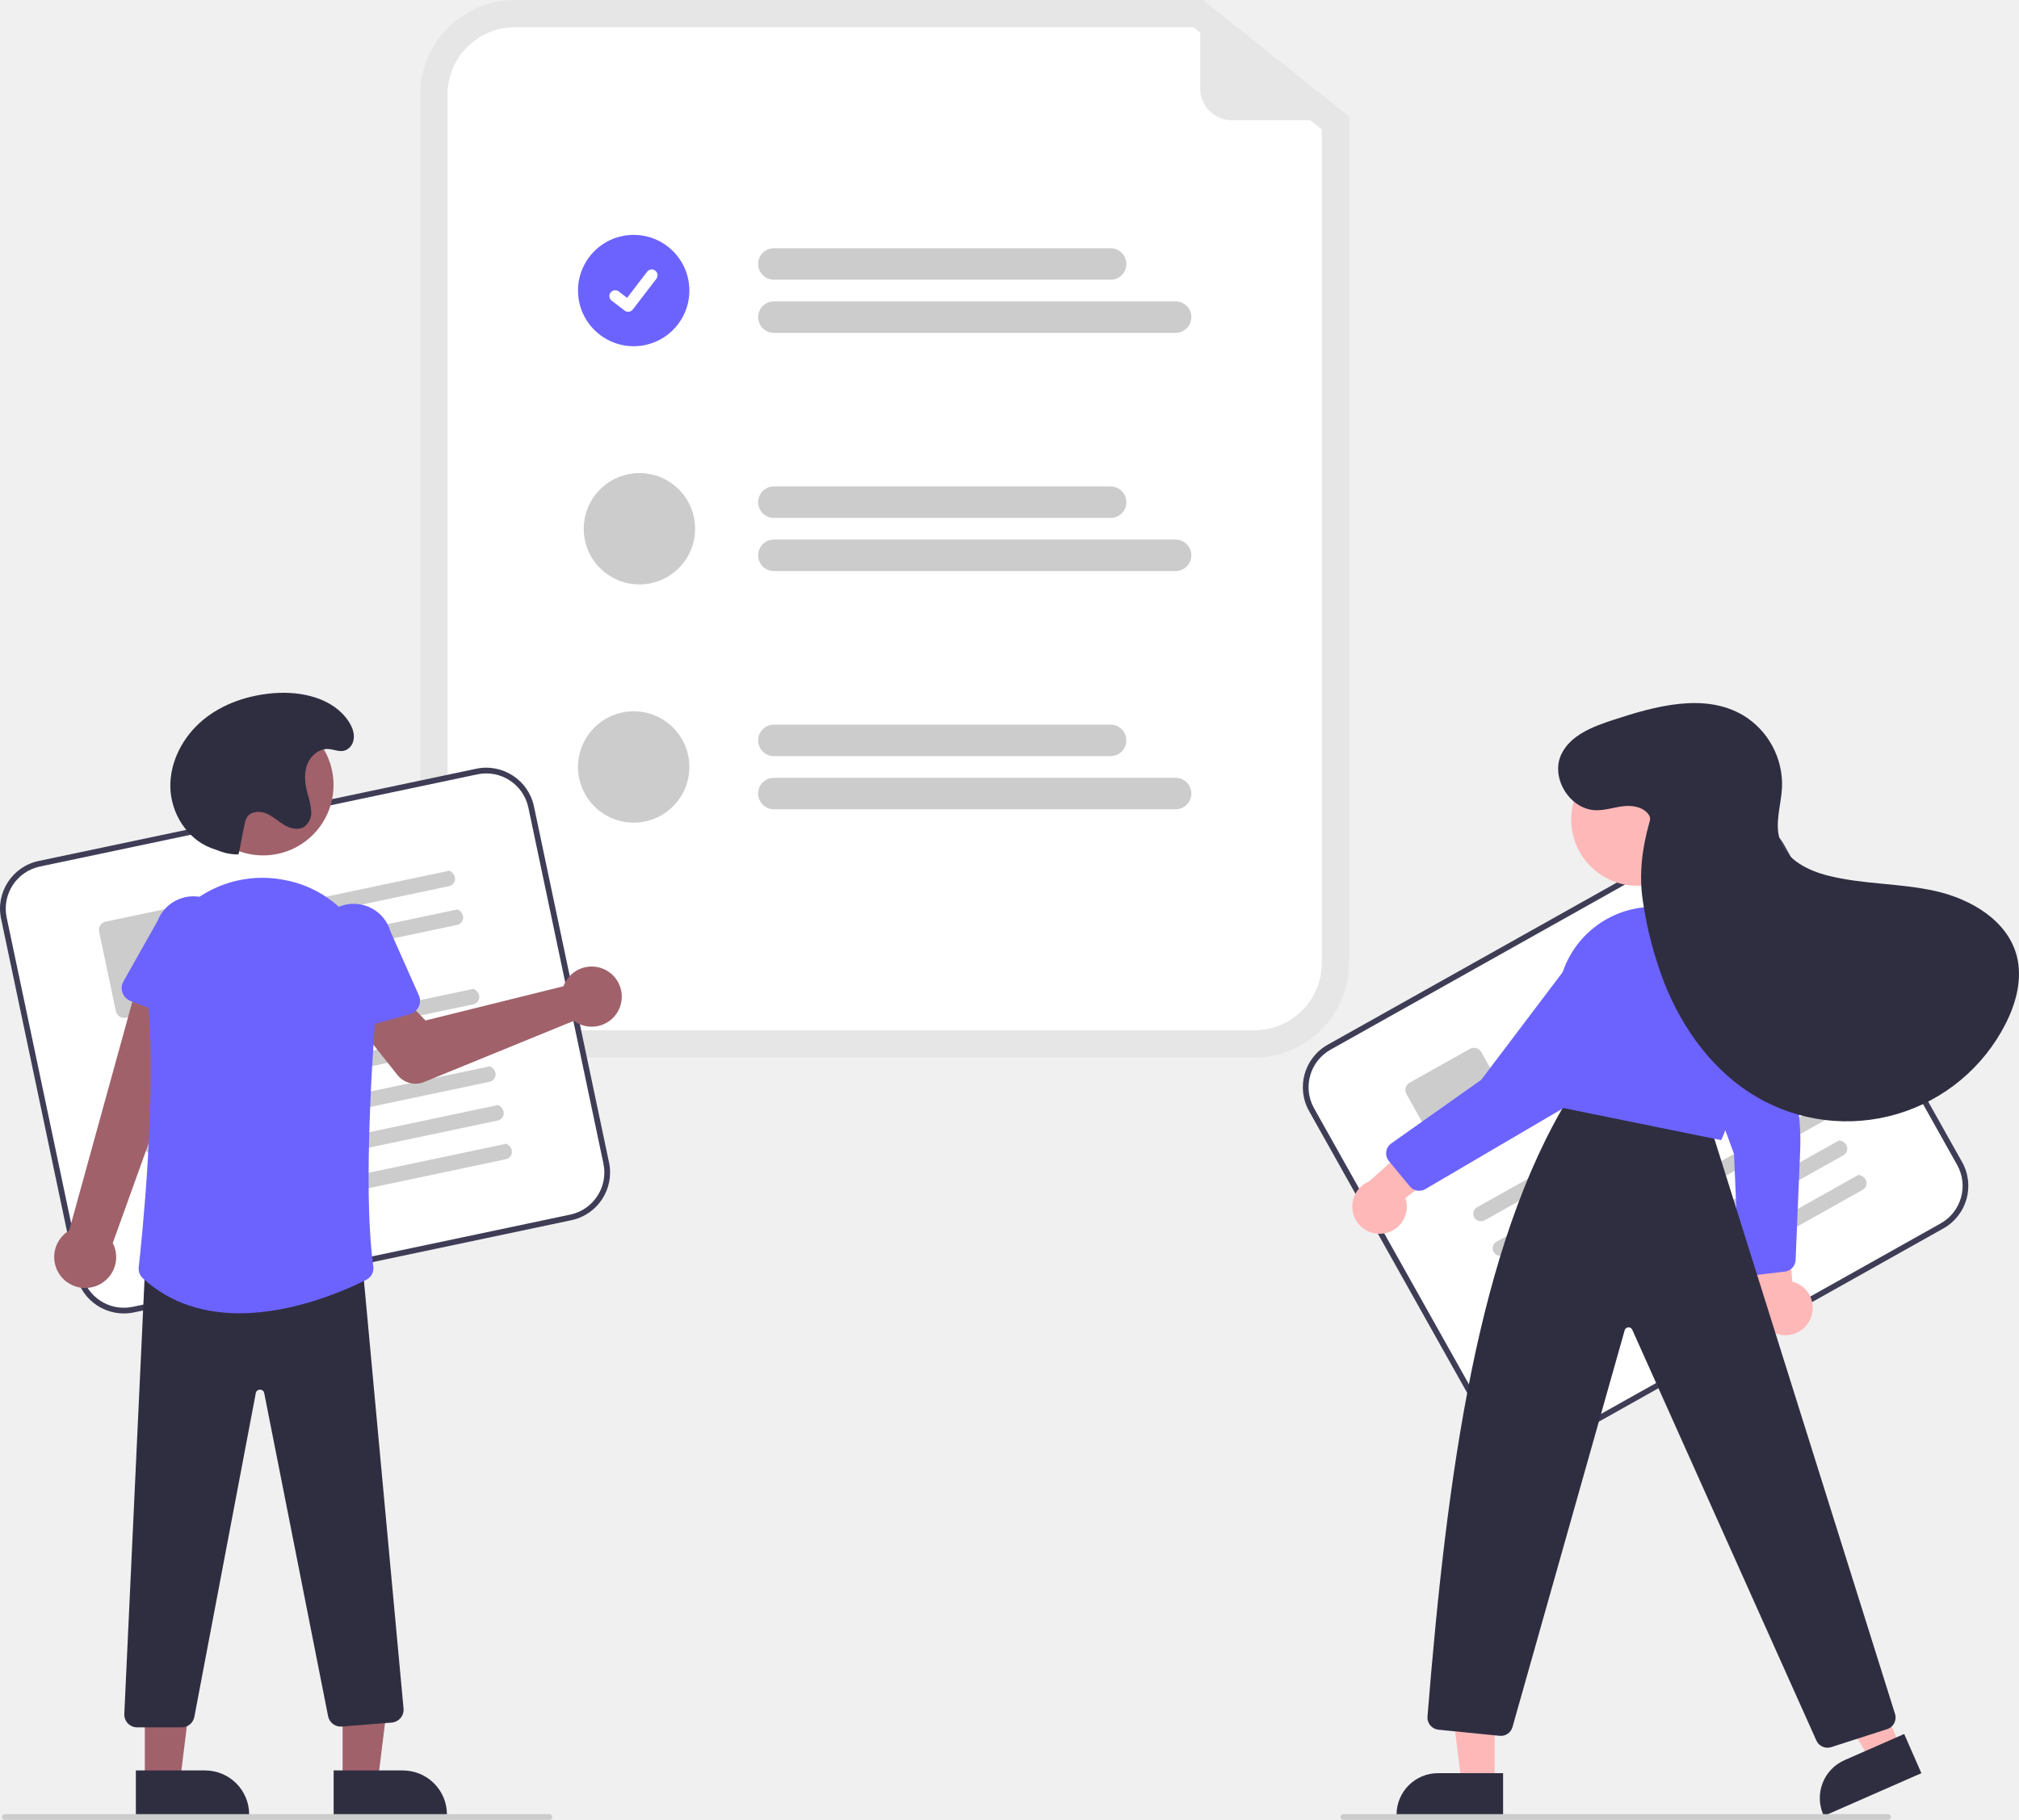
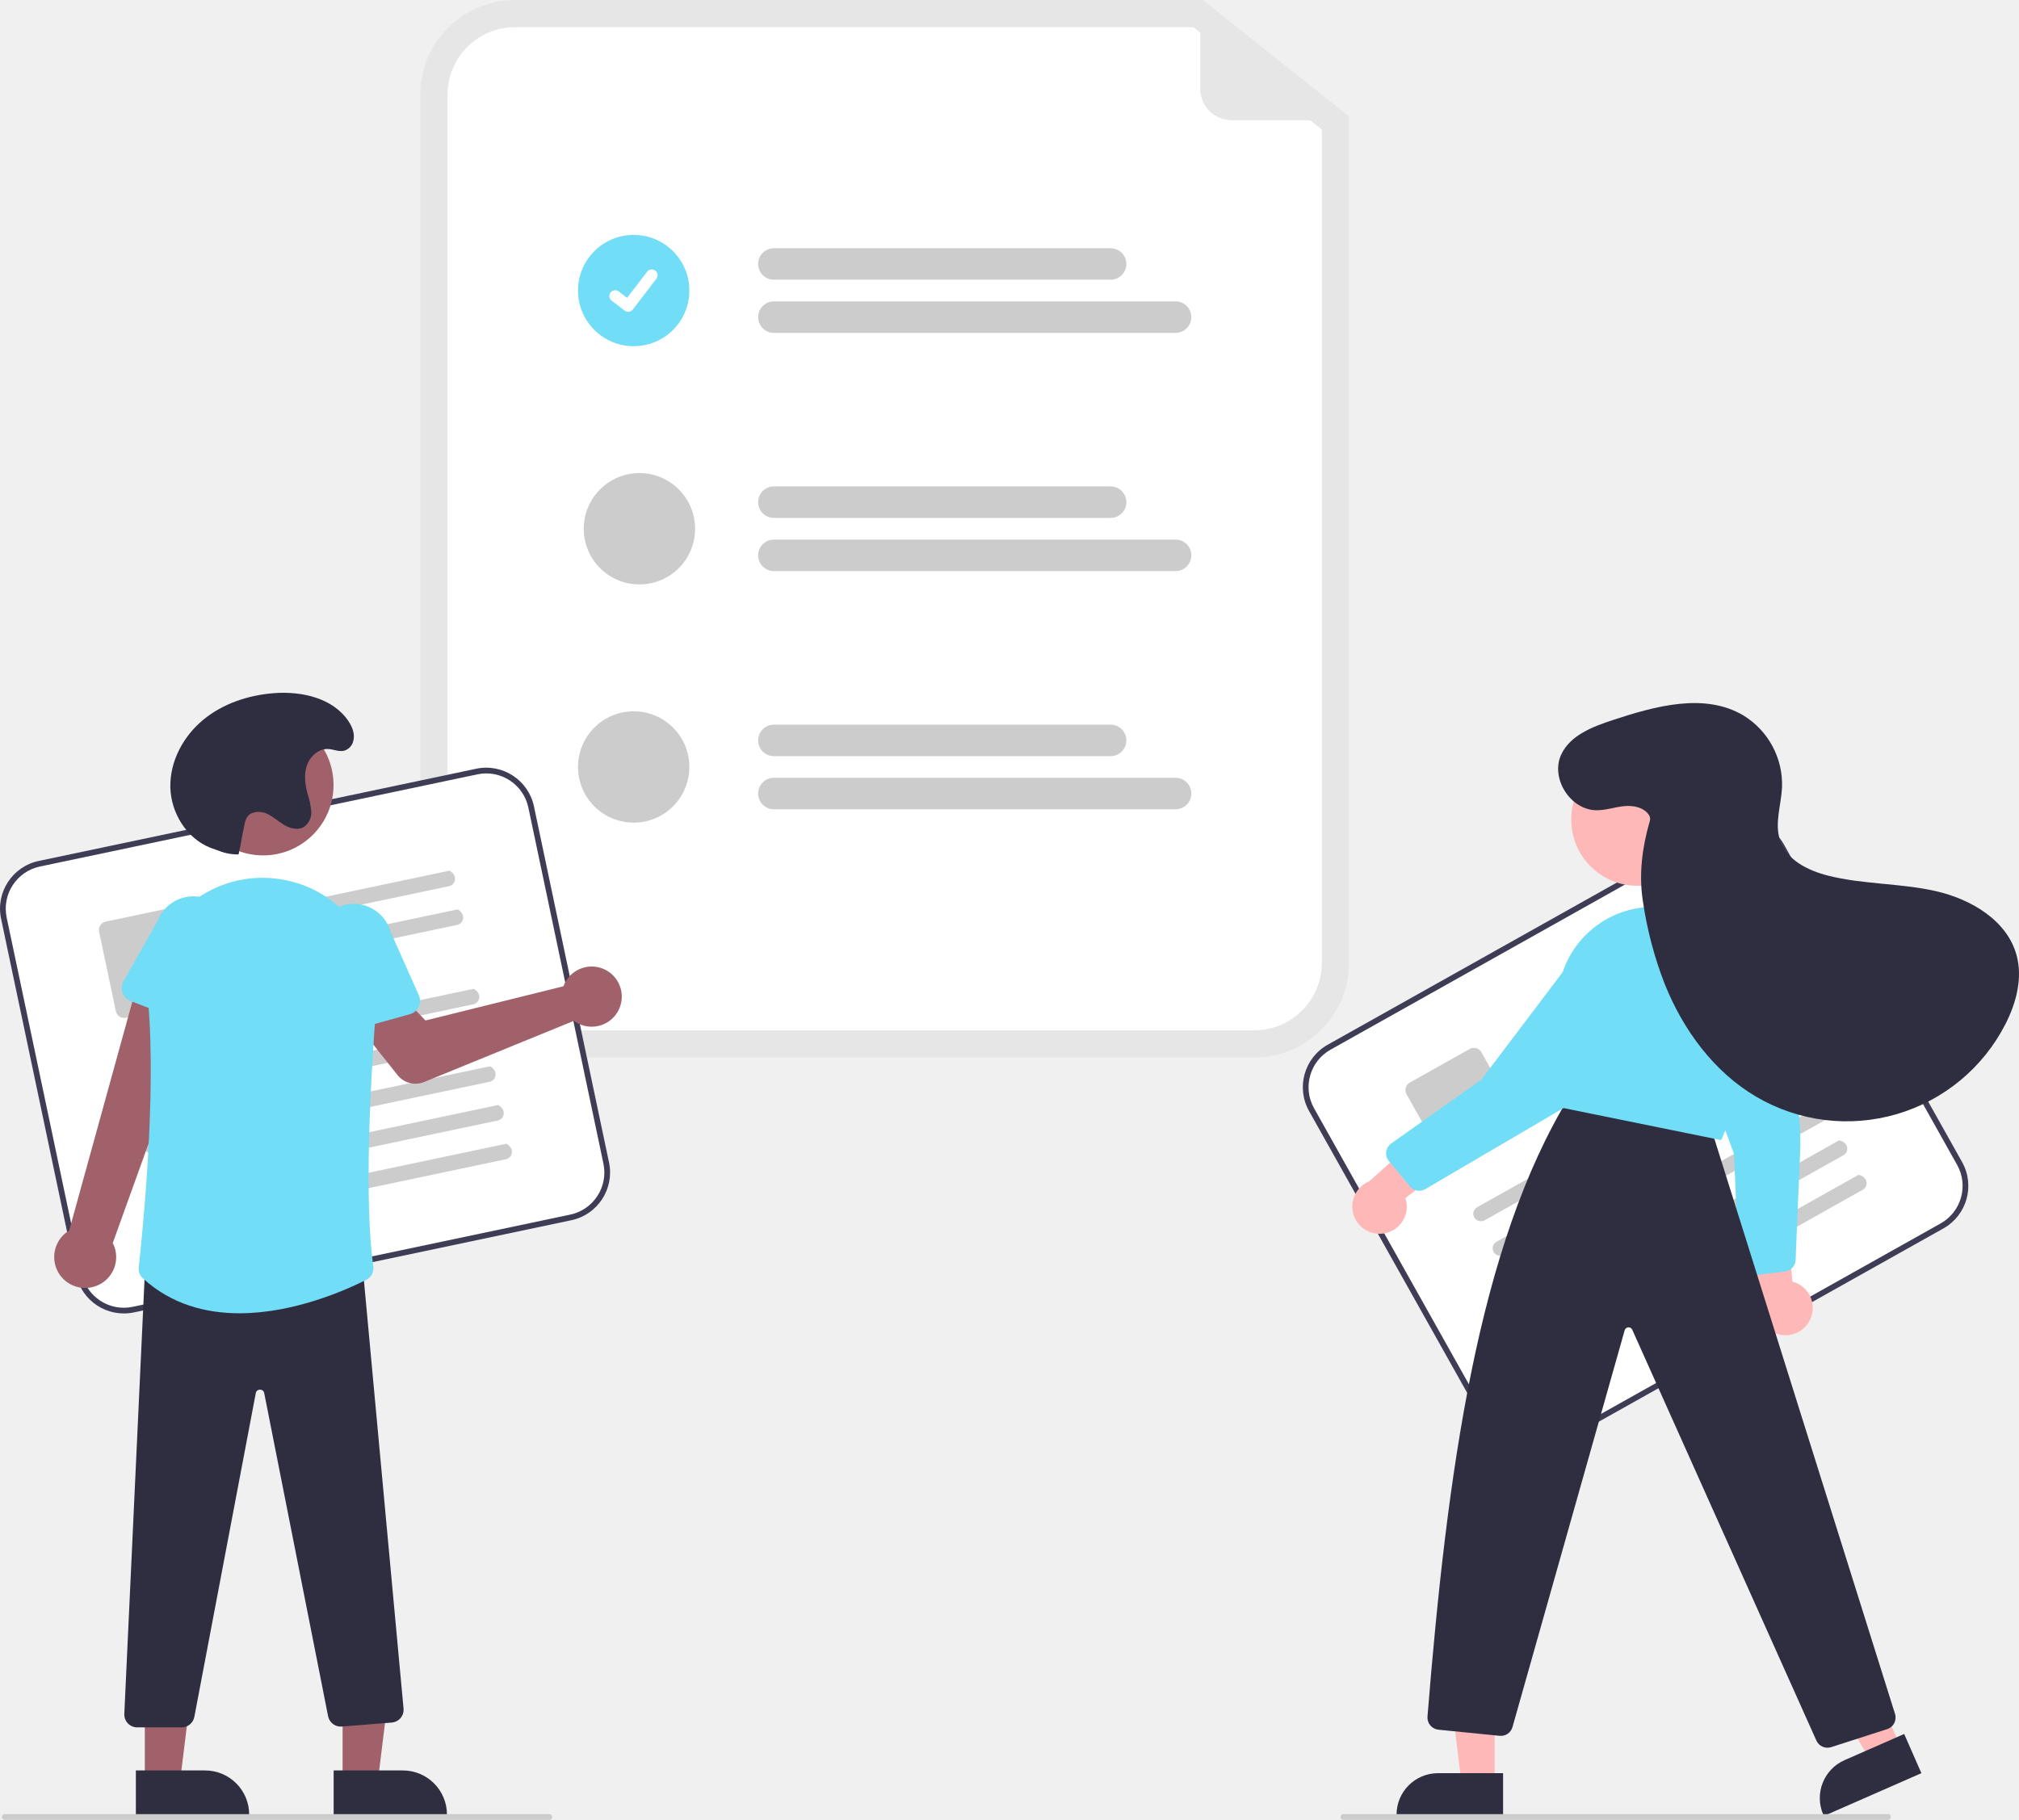
<svg xmlns="http://www.w3.org/2000/svg" id="f5e174db-67f0-4559-b457-fe92eb54ed0d" data-name="Layer 1" width="704.362" height="635" viewBox="0 0 704.362 635">
  <path d="M685.451,501.5h-258a33.037,33.037,0,0,1-33-33v-303a33.037,33.037,0,0,1,33-33H667.478l50.973,40.629V468.5A33.037,33.037,0,0,1,685.451,501.5Z" transform="translate(-247.8189 -132.5)" fill="#e6e6e6" />
  <path d="M427.451,142a23.527,23.527,0,0,0-23.5,23.5v303a23.527,23.527,0,0,0,23.5,23.5h258a23.527,23.527,0,0,0,23.5-23.5V177.706L664.155,142Z" transform="translate(-247.8189 -132.5)" fill="#fff" />
  <path d="M635.27,230.104H517.806a5.495,5.495,0,1,1,0-10.991h117.464a5.495,5.495,0,1,1,0,10.991Z" transform="translate(-247.8189 -132.5)" fill="#ccc" />
  <path d="M657.939,248.651H517.806a5.495,5.495,0,1,1,0-10.991H657.939a5.495,5.495,0,1,1,0,10.991Z" transform="translate(-247.8189 -132.5)" fill="#ccc" />
  <path d="M635.27,313.222H517.806a5.495,5.495,0,1,1,0-10.991h117.464a5.495,5.495,0,1,1,0,10.991Z" transform="translate(-247.8189 -132.5)" fill="#ccc" />
  <path d="M657.939,331.769H517.806a5.495,5.495,0,1,1,0-10.991H657.939a5.495,5.495,0,1,1,0,10.991Z" transform="translate(-247.8189 -132.5)" fill="#ccc" />
  <path d="M635.27,396.34H517.806a5.495,5.495,0,1,1,0-10.991h117.464a5.495,5.495,0,1,1,0,10.991Z" transform="translate(-247.8189 -132.5)" fill="#ccc" />
  <path d="M657.939,414.886H517.806a5.495,5.495,0,0,1,0-10.991H657.939a5.495,5.495,0,1,1,0,10.991Z" transform="translate(-247.8189 -132.5)" fill="#ccc" />
-   <circle id="b6fa6563-5e20-492f-ac6f-1d924df782c1" data-name="Ellipse 44" cx="221.073" cy="101.382" r="19.423" fill="#6c63ff" />
+   <circle id="b6fa6563-5e20-492f-ac6f-1d924df782c1" data-name="Ellipse 44" cx="221.073" cy="101.382" r="19.423" fill="#72ddf7" />
  <path id="bcd12bac-9f30-4deb-ae50-48c1cb737c9b" data-name="Path 395" d="M466.967,241.292a2.014,2.014,0,0,1-1.212-.403l-.022-.016-4.565-3.492a2.029,2.029,0,0,1,2.468-3.22l2.957,2.267,6.987-9.115a2.028,2.028,0,0,1,2.843-.376l.001 0-.043.06.045-.06a2.03,2.03,0,0,1,.375,2.843l-8.218,10.716a2.029,2.029,0,0,1-1.613.791Z" transform="translate(-247.8189 -132.5)" fill="#fff" />
  <circle id="b95850ed-3210-4af9-b38f-3ce1288a2453" data-name="Ellipse 44" cx="223.073" cy="184.5" r="19.423" fill="#ccc" />
  <circle id="b1885188-7f5c-4441-a082-07b02d322a90" data-name="Ellipse 44" cx="221.073" cy="267.618" r="19.423" fill="#ccc" />
  <path d="M717.459,174.436h-39.929a10.991,10.991,0,0,1-10.991-10.991v-29.491a.687.687,0,0,1,1.113-.538l50.233,39.795A.687.687,0,0,1,717.459,174.436Z" transform="translate(-247.8189 -132.5)" fill="#e6e6e6" />
  <path d="M447.167,558.272,294.521,590.447A17.019,17.019,0,0,1,274.38,577.319l-26.194-124.269a17.019,17.019,0,0,1,13.128-20.141l152.646-32.175a17.019,17.019,0,0,1,20.141,13.128L460.295,538.131A17.019,17.019,0,0,1,447.167,558.272Z" transform="translate(-247.8189 -132.5)" fill="#fff" />
  <path d="M447.167,558.272,294.521,590.447A17.019,17.019,0,0,1,274.38,577.319l-26.194-124.269a17.019,17.019,0,0,1,13.128-20.141l152.646-32.175a17.019,17.019,0,0,1,20.141,13.128L460.295,538.131A17.019,17.019,0,0,1,447.167,558.272ZM261.727,434.866a15.017,15.017,0,0,0-11.584,17.771l26.194,124.269a15.017,15.017,0,0,0,17.771,11.584L446.754,556.315A15.017,15.017,0,0,0,458.338,538.544l-26.194-124.269a15.017,15.017,0,0,0-17.771-11.584Z" transform="translate(-247.8189 -132.5)" fill="#3f3d56" />
  <path id="b3d30341-bfe2-418c-85c9-1bd82b5f5e0c" data-name="Path 411" d="M404.476,441.709l-77.038,16.238a2.731,2.731,0,0,1-3.229-1.863,2.631,2.631,0,0,1,1.999-3.254l78.42-16.53c3.062,1.726,2.094,4.935-.152,5.409Z" transform="translate(-247.8189 -132.5)" fill="#ccc" />
  <path id="ba7e3b3b-1e3b-4053-b678-ceb2b593f6ee" data-name="Path 412" d="M407.324,455.222l-77.038,16.238a2.731,2.731,0,0,1-3.229-1.863,2.631,2.631,0,0,1,1.999-3.254l78.42-16.53c3.062,1.726,2.094,4.935-.152,5.409Z" transform="translate(-247.8189 -132.5)" fill="#ccc" />
  <path id="f6076b75-2d9c-4839-8b09-e00257d358cf" data-name="Path 413" d="M315.254,482.665l-23.511,4.956a2.962,2.962,0,0,1-3.506-2.285L282.389,457.59a2.962,2.962,0,0,1,2.285-3.506l23.511-4.956a2.963,2.963,0,0,1,3.506,2.285L317.539,479.159a2.962,2.962,0,0,1-2.285,3.506Z" transform="translate(-247.8189 -132.5)" fill="#ccc" />
  <path id="acc57b87-b2e4-43d3-aa96-a8e2462d330c" data-name="Path 414" d="M412.932,482.937,295.358,507.72a2.731,2.731,0,0,1-3.229-1.863,2.631,2.631,0,0,1,1.999-3.254l118.958-25.074c3.062,1.726,2.094,4.935-.152,5.409Z" transform="translate(-247.8189 -132.5)" fill="#ccc" />
  <path id="e5415755-f7b6-4857-8e09-1413b7f93e97" data-name="Path 415" d="M415.781,496.454,298.207,521.237a2.731,2.731,0,0,1-3.229-1.863,2.631,2.631,0,0,1,1.999-3.254l118.958-25.074c3.062,1.726,2.094,4.935-.152,5.409Z" transform="translate(-247.8189 -132.5)" fill="#ccc" />
  <path id="afce3f4d-2700-4434-8207-f3b7a686e1c3" data-name="Path 416" d="M418.629,509.962,301.054,534.745a2.731,2.731,0,0,1-3.229-1.863,2.631,2.631,0,0,1,1.999-3.254l118.958-25.074c3.062,1.726,2.094,4.935-.152,5.409Z" transform="translate(-247.8189 -132.5)" fill="#ccc" />
  <path id="abb1f551-863d-408b-9aec-d87e952e72e4" data-name="Path 417" d="M421.478,523.478,303.903,548.261a2.731,2.731,0,0,1-3.229-1.863,2.631,2.631,0,0,1,1.999-3.254l118.958-25.074c3.062,1.726,2.094,4.935-.152,5.409Z" transform="translate(-247.8189 -132.5)" fill="#ccc" />
  <path id="bbed1b24-9150-4534-8e9c-e5347be55157" data-name="Path 418" d="M424.325,536.988,306.75,561.77a2.731,2.731,0,0,1-3.229-1.863,2.631,2.631,0,0,1,1.999-3.254L424.477,531.579c3.062,1.726,2.094,4.935-.152,5.409Z" transform="translate(-247.8189 -132.5)" fill="#ccc" />
  <path d="M445.08,475.121a10.525,10.525,0,0,0-.683,1.51l-48.133,11.944-8.373-8.663-14.725,10.928,13.333,16.776a8,8,0,0,0,9.289,2.428l52.229-21.342a10.497,10.497,0,1,0-2.936-13.582Z" transform="translate(-247.8189 -132.5)" fill="#a0616a" />
  <path d="M280.783,581.413a10.743,10.743,0,0,0,6.378-15.188l33.124-92.067-23.004-4.077-25.327,91.781a10.801,10.801,0,0,0,8.828,19.551Z" transform="translate(-247.8189 -132.5)" fill="#a0616a" />
-   <path d="M316.079,490.501l-22.713-8.717a4.817,4.817,0,0,1-2.47-6.863l11.915-21.126a13.377,13.377,0,0,1,24.95,9.66l-5.256,23.598a4.817,4.817,0,0,1-6.427,3.448Z" transform="translate(-247.8189 -132.5)" fill="#6c63ff" />
+   <path d="M316.079,490.501l-22.713-8.717a4.817,4.817,0,0,1-2.47-6.863l11.915-21.126a13.377,13.377,0,0,1,24.95,9.66l-5.256,23.598a4.817,4.817,0,0,1-6.427,3.448Z" transform="translate(-247.8189 -132.5)" fill="#72ddf7" />
  <polygon points="119.525 621.766 131.785 621.765 137.617 574.477 119.523 574.478 119.525 621.766" fill="#a0616a" />
  <path d="M364.216,750.263l24.144-.001h.001a15.386,15.386,0,0,1,15.386,15.386v.5l-39.531.001Z" transform="translate(-247.8189 -132.5)" fill="#2f2e41" />
  <polygon points="50.525 621.766 62.785 621.765 68.617 574.477 50.523 574.478 50.525 621.766" fill="#a0616a" />
  <path d="M295.216,750.263l24.144-.001h.001a15.386,15.386,0,0,1,15.386,15.386v.5l-39.531.001Z" transform="translate(-247.8189 -132.5)" fill="#2f2e41" />
  <path d="M311.196,735.233H295.682a4.5,4.5,0,0,1-4.495-4.714l7.369-158.332.464-.013,74.919-1.953L388.6,728.644a4.5,4.5,0,0,1-4.121,4.911l-17.426,1.394a4.502,4.502,0,0,1-4.767-3.582L339.995,618.59a1.454,1.454,0,0,0-1.469-1.199h-.006a1.454,1.454,0,0,0-1.466,1.211l-21.443,113A4.51,4.51,0,0,1,311.196,735.233Z" transform="translate(-247.8189 -132.5)" fill="#2f2e41" />
  <circle cx="91.797" cy="273.914" r="24.561" fill="#a0616a" />
-   <path d="M331.38,590.742c-11.706,0-23.73-3.077-33.698-12.175a4.552,4.552,0,0,1-1.469-3.85c1.067-9.586,6.242-59.081,3.328-92.144A40.02,40.02,0,0,1,312.496,449.269a39.598,39.598,0,0,1,33.962-9.834h0c.306.055.612.112.918.171,19.664,3.806,33.326,22.004,31.78,42.331-2.256,29.66-4.278,69.779-1.103,92.468a4.493,4.493,0,0,1-2.415,4.637C368.414,582.692,350.312,590.742,331.38,590.742Z" transform="translate(-247.8189 -132.5)" fill="#6c63ff" />
-   <path d="M363.429,492.268A4.812,4.812,0,0,1,361.32,488.857l-2.992-23.99a13.377,13.377,0,0,1,25.754-7.248l9.856,22.161a4.817,4.817,0,0,1-3.11,6.598l-23.437,6.522A4.811,4.811,0,0,1,363.429,492.268Z" transform="translate(-247.8189 -132.5)" fill="#6c63ff" />
+   <path d="M331.38,590.742c-11.706,0-23.73-3.077-33.698-12.175a4.552,4.552,0,0,1-1.469-3.85c1.067-9.586,6.242-59.081,3.328-92.144A40.02,40.02,0,0,1,312.496,449.269a39.598,39.598,0,0,1,33.962-9.834h0c.306.055.612.112.918.171,19.664,3.806,33.326,22.004,31.78,42.331-2.256,29.66-4.278,69.779-1.103,92.468a4.493,4.493,0,0,1-2.415,4.637C368.414,582.692,350.312,590.742,331.38,590.742Z" transform="translate(-247.8189 -132.5)" fill="#72ddf7" />
+   <path d="M363.429,492.268A4.812,4.812,0,0,1,361.32,488.857l-2.992-23.99a13.377,13.377,0,0,1,25.754-7.248l9.856,22.161a4.817,4.817,0,0,1-3.11,6.598l-23.437,6.522A4.811,4.811,0,0,1,363.429,492.268Z" transform="translate(-247.8189 -132.5)" fill="#72ddf7" />
  <path d="M331.042,430.628a17.598,17.598,0,0,1-6.797-1.23c-.951-.367-1.939-.668-2.889-1.035-8.387-3.24-13.911-12.172-14.109-21.16s4.457-17.713,11.369-23.462,15.865-8.701,24.83-9.384c9.657-.735,20.53,1.714,25.926,9.756,1.436,2.141,2.441,4.738,1.59,7.322a4.686,4.686,0,0,1-1.32,2.028c-2.41,2.144-4.812.532-7.269.389-3.377-.196-6.409,2.537-7.499,5.739s-.61,6.727.27,9.992a24.962,24.962,0,0,1,1.258,6.076,6.108,6.108,0,0,1-2.531,5.379c-2.11,1.275-4.881.537-6.992-.736s-3.935-3.044-6.216-3.981-5.344-.729-6.671,1.348a7.379,7.379,0,0,0-.843,2.435c-1.19,5.421-.916,5.102-2.106,10.523Z" transform="translate(-247.8189 -132.5)" fill="#2f2e41" />
  <path d="M439.487,767.5h-190a1,1,0,0,1,0-2h190a1,1,0,1,1,0,2Z" transform="translate(-247.8189 -132.5)" fill="#ccc" />
  <path d="M925.831,561.129,789.773,637.447a17.019,17.019,0,0,1-23.143-6.51l-62.13-110.765A17.019,17.019,0,0,1,711.01,497.028l136.058-76.317a17.019,17.019,0,0,1,23.143,6.51L932.341,537.986A17.019,17.019,0,0,1,925.831,561.129Z" transform="translate(-247.8189 -132.5)" fill="#fff" />
  <path d="M925.831,561.129,789.773,637.447a17.019,17.019,0,0,1-23.143-6.51l-62.13-110.765A17.019,17.019,0,0,1,711.01,497.028l136.058-76.317a17.019,17.019,0,0,1,23.143,6.51L932.341,537.986A17.019,17.019,0,0,1,925.831,561.129ZM711.988,498.773a15.017,15.017,0,0,0-5.744,20.421l62.13,110.765a15.017,15.017,0,0,0,20.421,5.744l136.058-76.317a15.017,15.017,0,0,0,5.744-20.421l-62.13-110.765a15.017,15.017,0,0,0-20.421-5.744Z" transform="translate(-247.8189 -132.5)" fill="#3f3d56" />
  <path id="b4188fdd-8694-46fd-b6a9-2365408da1f7" data-name="Path 411" d="M850.26,462.648,781.594,501.165a2.731,2.731,0,0,1-3.638-.813,2.631,2.631,0,0,1,.935-3.703l69.898-39.207c3.438.732,3.473,4.084,1.471,5.207Z" transform="translate(-247.8189 -132.5)" fill="#ccc" />
  <path id="e79bc6ad-6d6d-496e-bd80-f918a84d8140" data-name="Path 412" d="M857.016,474.693,788.35,513.209a2.731,2.731,0,0,1-3.638-.813,2.631,2.631,0,0,1,.935-3.703l69.898-39.207c3.438.732,3.473,4.084,1.471,5.207Z" transform="translate(-247.8189 -132.5)" fill="#ccc" />
  <path id="b0898467-4323-4072-9ee9-29d386bbe07d" data-name="Path 413" d="M777.353,528.393l-20.956,11.755a2.962,2.962,0,0,1-4.028-1.133L738.496,514.285a2.962,2.962,0,0,1,1.133-4.028l20.956-11.755a2.963,2.963,0,0,1,4.028,1.133L778.486,524.365a2.962,2.962,0,0,1-1.133,4.028Z" transform="translate(-247.8189 -132.5)" fill="#ccc" />
  <path id="aea6c33f-bf9b-47d5-9d2e-017fc614339c" data-name="Path 414" d="M870.65,499.466,765.852,558.249a2.731,2.731,0,0,1-3.638-.813,2.631,2.631,0,0,1,.935-3.703L869.179,494.259c3.438.732,3.473,4.084,1.471,5.207Z" transform="translate(-247.8189 -132.5)" fill="#ccc" />
  <path id="b16b06d0-f954-457b-b4c1-332719c9f6d6" data-name="Path 415" d="M877.408,511.514,772.61,570.297a2.731,2.731,0,0,1-3.638-.813,2.631,2.631,0,0,1,.935-3.703l106.03-59.474c3.438.732,3.473,4.084,1.471,5.207Z" transform="translate(-247.8189 -132.5)" fill="#ccc" />
  <path id="b3c0d144-cc2c-4ac0-a007-a1ff15c76ba0" data-name="Path 416" d="M884.161,523.554,779.364,582.337a2.731,2.731,0,0,1-3.638-.813,2.631,2.631,0,0,1,.935-3.703L882.69,518.347c3.438.732,3.473,4.084,1.471,5.207Z" transform="translate(-247.8189 -132.5)" fill="#ccc" />
  <path id="b05e8afe-5132-428a-bb53-4b9505cb52a3" data-name="Path 417" d="M890.919,535.602,786.121,594.385a2.731,2.731,0,0,1-3.638-.813,2.631,2.631,0,0,1,.935-3.703L889.448,530.394c3.438.732,3.473,4.084,1.471,5.207Z" transform="translate(-247.8189 -132.5)" fill="#ccc" />
  <path id="a26c59cb-bc72-4a1e-9571-41d1cd64f8ea" data-name="Path 418" d="M897.673,547.643,792.875,606.426a2.731,2.731,0,0,1-3.638-.813,2.631,2.631,0,0,1,.935-3.703L896.202,542.436c3.438.732,3.473,4.084,1.471,5.207Z" transform="translate(-247.8189 -132.5)" fill="#ccc" />
  <path d="M879.39,592.766a9.454,9.454,0,0,0-6.28-13.065l-2.85-33.474-13.706,10.813,4.808,30.13A9.505,9.505,0,0,0,879.39,592.766Z" transform="translate(-247.8189 -132.5)" fill="#ffb8b8" />
-   <path d="M870.519,576.195l-11.383,1.358a4.231,4.231,0,0,1-4.727-4.018l-1.66-38.402L831.171,476.186a12.148,12.148,0,0,1,.641-11.567,15.878,15.878,0,0,1,1.808-2.333,12.109,12.109,0,0,1,10.562-3.75,12.626,12.626,0,0,1,9.483,6.59l14.072,29.487a83.765,83.765,0,0,1,8.094,39.573l-1.587,37.988a4.228,4.228,0,0,1-3.67,4.015Z" transform="translate(-247.8189 -132.5)" fill="#6c63ff" />
+   <path d="M870.519,576.195l-11.383,1.358a4.231,4.231,0,0,1-4.727-4.018l-1.66-38.402L831.171,476.186a12.148,12.148,0,0,1,.641-11.567,15.878,15.878,0,0,1,1.808-2.333,12.109,12.109,0,0,1,10.562-3.75,12.626,12.626,0,0,1,9.483,6.59l14.072,29.487a83.765,83.765,0,0,1,8.094,39.573l-1.587,37.988a4.228,4.228,0,0,1-3.67,4.015Z" transform="translate(-247.8189 -132.5)" fill="#72ddf7" />
  <polygon points="663.126 609.664 652.572 614.296 629.682 575.793 645.258 568.956 663.126 609.664" fill="#ffb8b8" />
  <path d="M918.127,751.213l-34.03,14.937-.189-.43a14.465,14.465,0,0,1,7.431-19.06l.001-0,20.784-9.123Z" transform="translate(-247.8189 -132.5)" fill="#2f2e41" />
  <polygon points="521.437 622.477 509.911 622.477 504.428 578.02 521.439 578.021 521.437 622.477" fill="#ffb8b8" />
  <path d="M772.195,766.15l-37.164-.001v-.47a14.465,14.465,0,0,1,14.465-14.465h.001l22.698.001Z" transform="translate(-247.8189 -132.5)" fill="#2f2e41" />
  <path d="M881.471,739.779,817.265,596.496a1.41,1.41,0,0,0-2.656.188L775.488,735.078a4.206,4.206,0,0,1-4.503,3.1L749.619,736.042a4.255,4.255,0,0,1-3.798-4.552c6.796-84.524,17.509-164.297,49.602-216.52l.171-.278,48.544,9.519L908.945,730.585a4.249,4.249,0,0,1-2.751,5.264l-19.543,6.282a4.215,4.215,0,0,1-5.179-2.352Z" transform="translate(-247.8189 -132.5)" fill="#2f2e41" />
  <circle cx="571.237" cy="285.983" r="23.091" fill="#ffb8b8" />
-   <path d="M792.439,518.968l-.294-.061-.069-.292c-3.111-13.135-3.185-27.47-.221-42.605a33.468,33.468,0,0,1,33.508-27.075h0a33.523,33.523,0,0,1,32.818,32.231c.99,26.032-9.649,48.6-9.756,48.825l-.158.331Z" transform="translate(-247.8189 -132.5)" fill="#6c63ff" />
+   <path d="M792.439,518.968l-.294-.061-.069-.292c-3.111-13.135-3.185-27.47-.221-42.605a33.468,33.468,0,0,1,33.508-27.075h0a33.523,33.523,0,0,1,32.818,32.231c.99,26.032-9.649,48.6-9.756,48.825l-.158.331Z" transform="translate(-247.8189 -132.5)" fill="#72ddf7" />
  <path d="M730.539,562.897a9.454,9.454,0,0,0,7.582-12.355l26.596-20.526L748.204,524.35l-22.724,20.36a9.505,9.505,0,0,0,5.06,18.187Z" transform="translate(-247.8189 -132.5)" fill="#ffb8b8" />
-   <path d="M745.066,547.417a4.215,4.215,0,0,1-5.401-.953l-7.306-8.834a4.23,4.23,0,0,1,.817-6.15l31.383-22.194,37.866-50.065a12.147,12.147,0,0,1,10.072-5.726,15.846,15.846,0,0,1,2.939.256h0a12.106,12.106,0,0,1,8.873,6.848,12.625,12.625,0,0,1-.403,11.54l-28.038,45.407-.061.099Z" transform="translate(-247.8189 -132.5)" fill="#6c63ff" />
+   <path d="M745.066,547.417a4.215,4.215,0,0,1-5.401-.953l-7.306-8.834a4.23,4.23,0,0,1,.817-6.15l31.383-22.194,37.866-50.065a12.147,12.147,0,0,1,10.072-5.726,15.846,15.846,0,0,1,2.939.256h0a12.106,12.106,0,0,1,8.873,6.848,12.625,12.625,0,0,1-.403,11.54l-28.038,45.407-.061.099Z" transform="translate(-247.8189 -132.5)" fill="#72ddf7" />
  <path d="M823.185,417.051c-1.702-2.799-5.457-3.59-8.718-3.271s-6.431,1.465-9.708,1.44c-9.097-.071-16.119-11.158-12.294-19.412,3.137-6.769,10.97-9.742,18.057-12.075,14.858-4.891,31.925-9.591,45.408-1.66a28.214,28.214,0,0,1,13.58,25.14c-.303,6.242-2.694,12.653-.672,18.566,2.332,6.822,9.727,10.481,16.716,12.252,12.251,3.104,25.167,2.604,37.494,5.387s24.959,10.175,28.282,22.368c2.183,8.009-.095,16.63-3.867,24.025a62.223,62.223,0,0,1-86.805,25.461c-14.903-8.702-25.662-23.409-32.076-39.43a132.03,132.03,0,0,1-7.632-29c-1.437-9.291-.218-18.68,2.384-27.714A2.547,2.547,0,0,0,823.185,417.051Z" transform="translate(-247.8189 -132.5)" fill="#2f2e41" />
  <path d="M906.487,767.5h-190a1,1,0,0,1,0-2h190a1,1,0,1,1,0,2Z" transform="translate(-247.8189 -132.5)" fill="#ccc" />
</svg>
